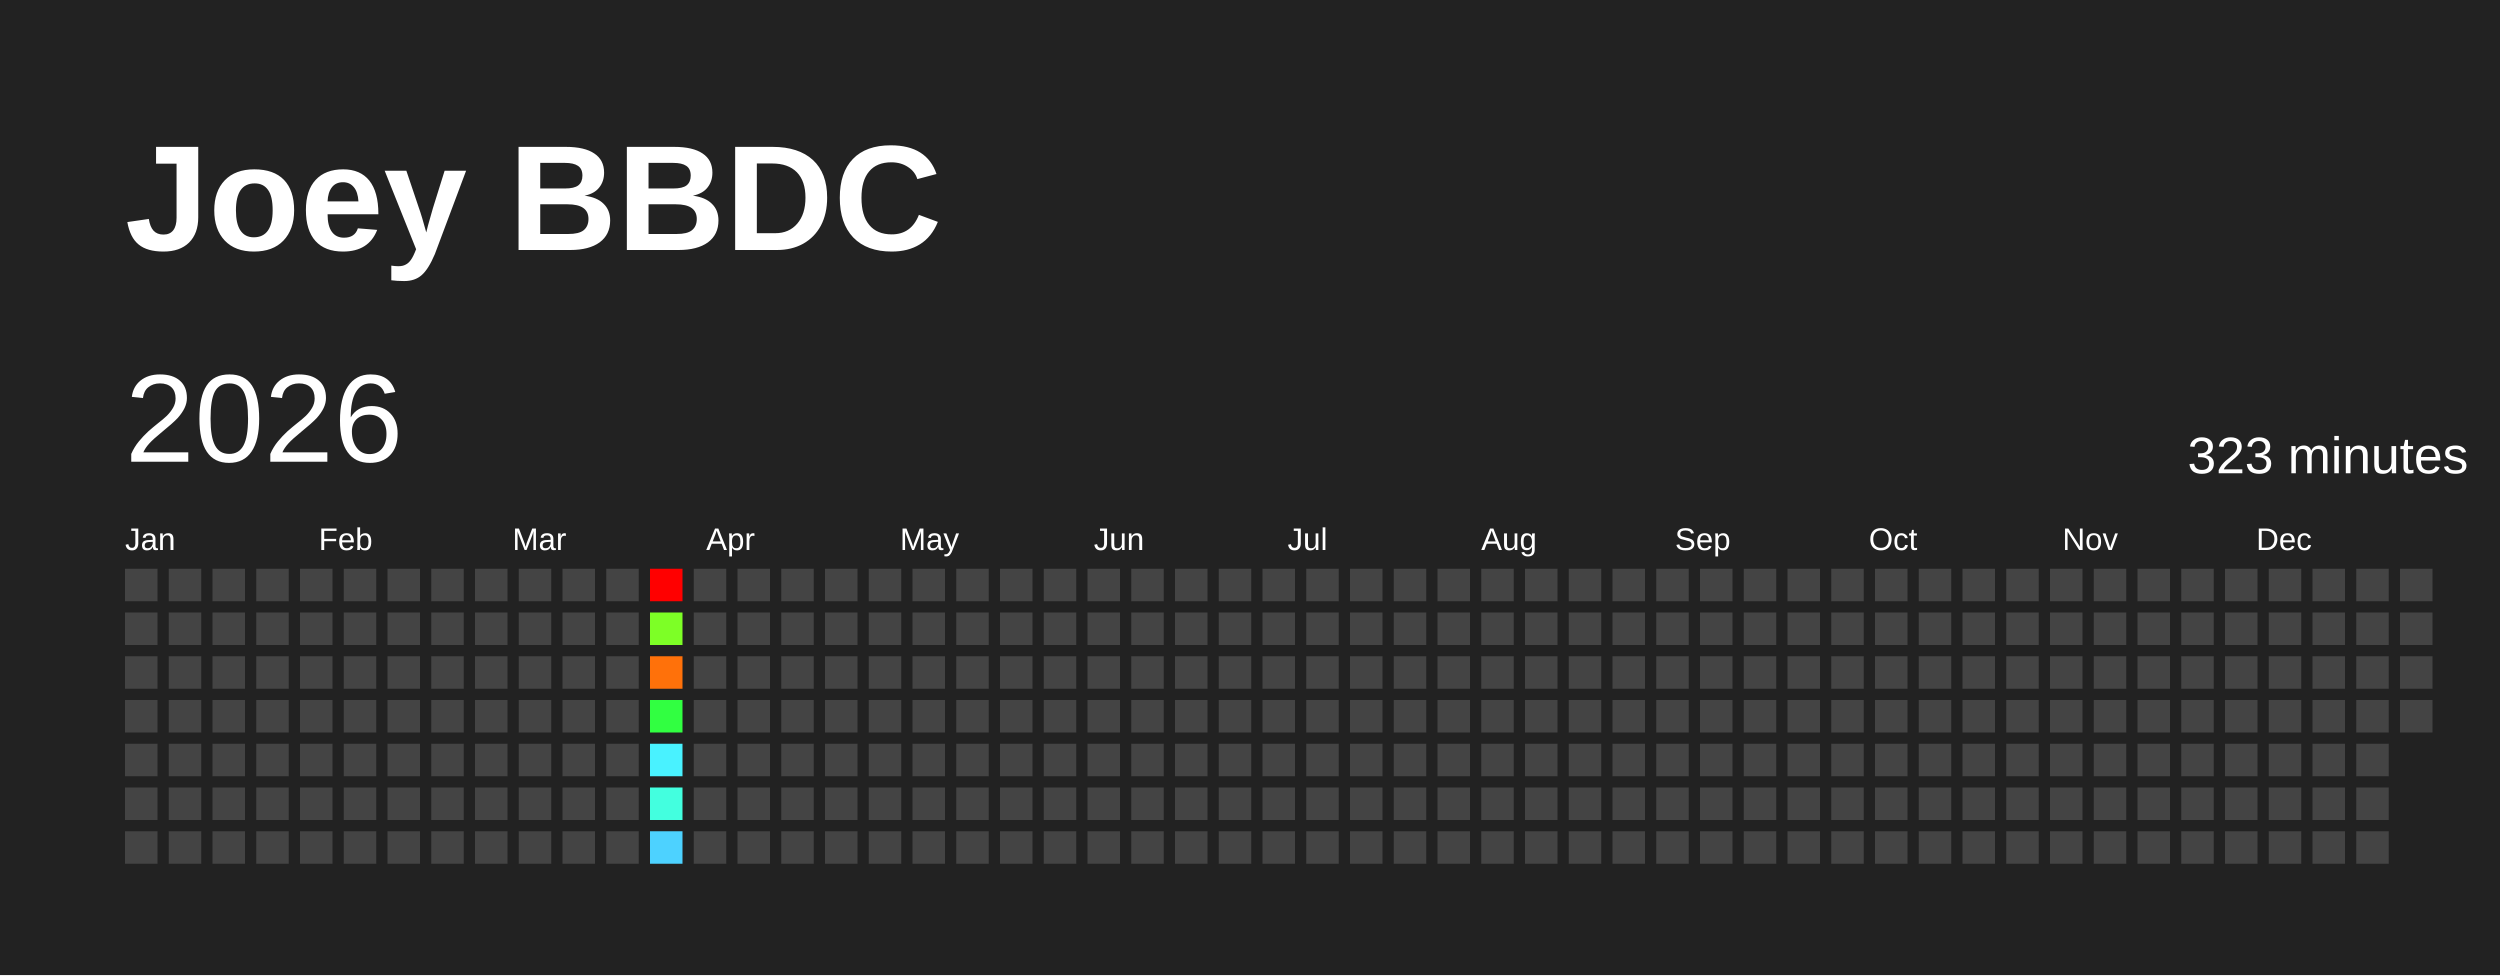
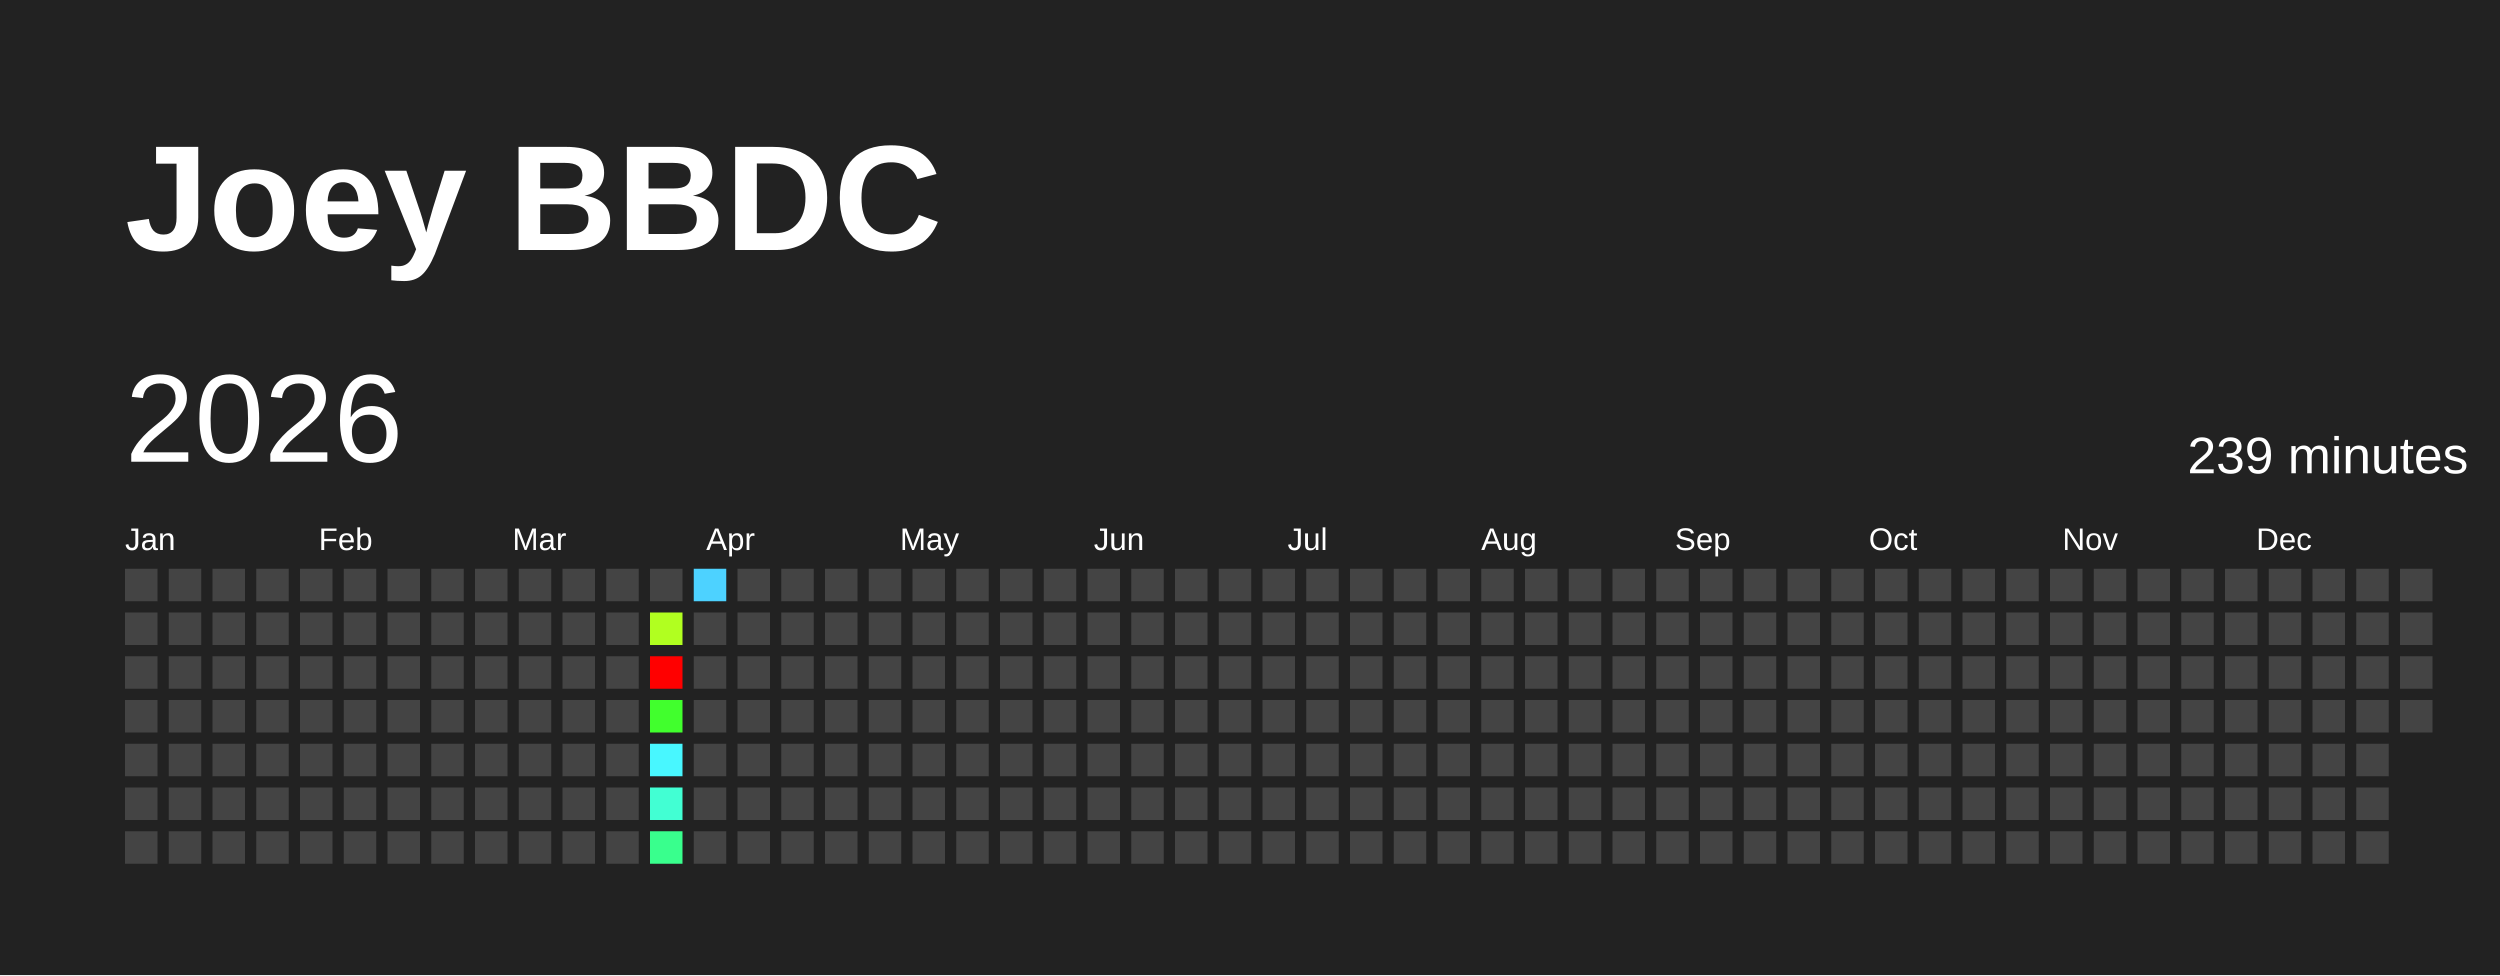
<svg xmlns="http://www.w3.org/2000/svg" baseProfile="full" height="78mm" version="1.1" viewBox="0,0,200,78" width="200mm">
  <defs />
  <rect fill="#222222" height="78" width="200" x="0" y="0" />
  <text fill="#FFFFFF" style="font-size:12px; font-family:Arial; font-weight:bold;" x="10" y="20">Joey BBDC</text>
  <text dominant-baseline="hanging" fill="#FFFFFF" style="font-size:10.0px; font-family:Arial;" x="10" y="30">2026</text>
-   <text dominant-baseline="hanging" fill="#FFFFFF" style="font-size:4.125px; font-family:Arial;" x="175" y="35">323 minutes</text>
+   <text dominant-baseline="hanging" fill="#FFFFFF" style="font-size:4.125px; font-family:Arial;" x="175" y="35">239 minutes</text>
  <text fill="#FFFFFF" style="font-size:2.5px; font-family:Arial" x="10.0" y="44">Jan</text>
  <text fill="#FFFFFF" style="font-size:2.5px; font-family:Arial" x="25.5" y="44">Feb</text>
  <text fill="#FFFFFF" style="font-size:2.5px; font-family:Arial" x="41.0" y="44">Mar</text>
  <text fill="#FFFFFF" style="font-size:2.5px; font-family:Arial" x="56.5" y="44">Apr</text>
  <text fill="#FFFFFF" style="font-size:2.5px; font-family:Arial" x="72.0" y="44">May</text>
  <text fill="#FFFFFF" style="font-size:2.5px; font-family:Arial" x="87.5" y="44">Jun</text>
  <text fill="#FFFFFF" style="font-size:2.5px; font-family:Arial" x="103.0" y="44">Jul</text>
  <text fill="#FFFFFF" style="font-size:2.5px; font-family:Arial" x="118.5" y="44">Aug</text>
  <text fill="#FFFFFF" style="font-size:2.5px; font-family:Arial" x="134.0" y="44">Sep</text>
  <text fill="#FFFFFF" style="font-size:2.5px; font-family:Arial" x="149.5" y="44">Oct</text>
  <text fill="#FFFFFF" style="font-size:2.5px; font-family:Arial" x="165.0" y="44">Nov</text>
  <text fill="#FFFFFF" style="font-size:2.5px; font-family:Arial" x="180.5" y="44">Dec</text>
  <rect fill="#444444" height="2.6" width="2.6" x="10.0" y="45.5" />
  <rect fill="#444444" height="2.6" width="2.6" x="10.0" y="49.0" />
  <rect fill="#444444" height="2.6" width="2.6" x="10.0" y="52.5" />
  <rect fill="#444444" height="2.6" width="2.6" x="10.0" y="56.0" />
  <rect fill="#444444" height="2.6" width="2.6" x="10.0" y="59.5" />
  <rect fill="#444444" height="2.6" width="2.6" x="10.0" y="63.0" />
  <rect fill="#444444" height="2.6" width="2.6" x="10.0" y="66.5" />
  <rect fill="#444444" height="2.6" width="2.6" x="13.5" y="45.5" />
  <rect fill="#444444" height="2.6" width="2.6" x="13.5" y="49.0" />
  <rect fill="#444444" height="2.6" width="2.6" x="13.5" y="52.5" />
  <rect fill="#444444" height="2.6" width="2.6" x="13.5" y="56.0" />
  <rect fill="#444444" height="2.6" width="2.6" x="13.5" y="59.5" />
  <rect fill="#444444" height="2.6" width="2.6" x="13.5" y="63.0" />
  <rect fill="#444444" height="2.6" width="2.6" x="13.5" y="66.5" />
  <rect fill="#444444" height="2.6" width="2.6" x="17.0" y="45.5" />
  <rect fill="#444444" height="2.6" width="2.6" x="17.0" y="49.0" />
  <rect fill="#444444" height="2.6" width="2.6" x="17.0" y="52.5" />
  <rect fill="#444444" height="2.6" width="2.6" x="17.0" y="56.0" />
  <rect fill="#444444" height="2.6" width="2.6" x="17.0" y="59.5" />
  <rect fill="#444444" height="2.6" width="2.6" x="17.0" y="63.0" />
  <rect fill="#444444" height="2.6" width="2.6" x="17.0" y="66.5" />
  <rect fill="#444444" height="2.6" width="2.6" x="20.5" y="45.5" />
  <rect fill="#444444" height="2.6" width="2.6" x="20.5" y="49.0" />
  <rect fill="#444444" height="2.6" width="2.6" x="20.5" y="52.5" />
  <rect fill="#444444" height="2.6" width="2.6" x="20.5" y="56.0" />
  <rect fill="#444444" height="2.6" width="2.6" x="20.5" y="59.5" />
  <rect fill="#444444" height="2.6" width="2.6" x="20.5" y="63.0" />
  <rect fill="#444444" height="2.6" width="2.6" x="20.5" y="66.5" />
  <rect fill="#444444" height="2.6" width="2.6" x="24.0" y="45.5" />
  <rect fill="#444444" height="2.6" width="2.6" x="24.0" y="49.0" />
  <rect fill="#444444" height="2.6" width="2.6" x="24.0" y="52.5" />
  <rect fill="#444444" height="2.6" width="2.6" x="24.0" y="56.0" />
  <rect fill="#444444" height="2.6" width="2.6" x="24.0" y="59.5" />
  <rect fill="#444444" height="2.6" width="2.6" x="24.0" y="63.0" />
  <rect fill="#444444" height="2.6" width="2.6" x="24.0" y="66.5" />
  <rect fill="#444444" height="2.6" width="2.6" x="27.5" y="45.5" />
  <rect fill="#444444" height="2.6" width="2.6" x="27.5" y="49.0" />
  <rect fill="#444444" height="2.6" width="2.6" x="27.5" y="52.5" />
  <rect fill="#444444" height="2.6" width="2.6" x="27.5" y="56.0" />
  <rect fill="#444444" height="2.6" width="2.6" x="27.5" y="59.5" />
  <rect fill="#444444" height="2.6" width="2.6" x="27.5" y="63.0" />
  <rect fill="#444444" height="2.6" width="2.6" x="27.5" y="66.5" />
  <rect fill="#444444" height="2.6" width="2.6" x="31.0" y="45.5" />
  <rect fill="#444444" height="2.6" width="2.6" x="31.0" y="49.0" />
  <rect fill="#444444" height="2.6" width="2.6" x="31.0" y="52.5" />
  <rect fill="#444444" height="2.6" width="2.6" x="31.0" y="56.0" />
  <rect fill="#444444" height="2.6" width="2.6" x="31.0" y="59.5" />
  <rect fill="#444444" height="2.6" width="2.6" x="31.0" y="63.0" />
  <rect fill="#444444" height="2.6" width="2.6" x="31.0" y="66.5" />
  <rect fill="#444444" height="2.6" width="2.6" x="34.5" y="45.5" />
  <rect fill="#444444" height="2.6" width="2.6" x="34.5" y="49.0" />
  <rect fill="#444444" height="2.6" width="2.6" x="34.5" y="52.5" />
  <rect fill="#444444" height="2.6" width="2.6" x="34.5" y="56.0" />
  <rect fill="#444444" height="2.6" width="2.6" x="34.5" y="59.5" />
  <rect fill="#444444" height="2.6" width="2.6" x="34.5" y="63.0" />
  <rect fill="#444444" height="2.6" width="2.6" x="34.5" y="66.5" />
  <rect fill="#444444" height="2.6" width="2.6" x="38.0" y="45.5" />
  <rect fill="#444444" height="2.6" width="2.6" x="38.0" y="49.0" />
  <rect fill="#444444" height="2.6" width="2.6" x="38.0" y="52.5" />
  <rect fill="#444444" height="2.6" width="2.6" x="38.0" y="56.0" />
  <rect fill="#444444" height="2.6" width="2.6" x="38.0" y="59.5" />
  <rect fill="#444444" height="2.6" width="2.6" x="38.0" y="63.0" />
  <rect fill="#444444" height="2.6" width="2.6" x="38.0" y="66.5" />
  <rect fill="#444444" height="2.6" width="2.6" x="41.5" y="45.5" />
  <rect fill="#444444" height="2.6" width="2.6" x="41.5" y="49.0" />
  <rect fill="#444444" height="2.6" width="2.6" x="41.5" y="52.5" />
  <rect fill="#444444" height="2.6" width="2.6" x="41.5" y="56.0" />
  <rect fill="#444444" height="2.6" width="2.6" x="41.5" y="59.5" />
  <rect fill="#444444" height="2.6" width="2.6" x="41.5" y="63.0" />
  <rect fill="#444444" height="2.6" width="2.6" x="41.5" y="66.5" />
  <rect fill="#444444" height="2.6" width="2.6" x="45.0" y="45.5" />
  <rect fill="#444444" height="2.6" width="2.6" x="45.0" y="49.0" />
  <rect fill="#444444" height="2.6" width="2.6" x="45.0" y="52.5" />
  <rect fill="#444444" height="2.6" width="2.6" x="45.0" y="56.0" />
  <rect fill="#444444" height="2.6" width="2.6" x="45.0" y="59.5" />
  <rect fill="#444444" height="2.6" width="2.6" x="45.0" y="63.0" />
  <rect fill="#444444" height="2.6" width="2.6" x="45.0" y="66.5" />
  <rect fill="#444444" height="2.6" width="2.6" x="48.5" y="45.5" />
  <rect fill="#444444" height="2.6" width="2.6" x="48.5" y="49.0" />
  <rect fill="#444444" height="2.6" width="2.6" x="48.5" y="52.5" />
  <rect fill="#444444" height="2.6" width="2.6" x="48.5" y="56.0" />
  <rect fill="#444444" height="2.6" width="2.6" x="48.5" y="59.5" />
  <rect fill="#444444" height="2.6" width="2.6" x="48.5" y="63.0" />
  <rect fill="#444444" height="2.6" width="2.6" x="48.5" y="66.5" />
-   <rect fill="red" height="2.6" width="2.6" x="52.0" y="45.5" />
-   <rect fill="#7dff26" height="2.6" width="2.6" x="52.0" y="49.0" />
-   <rect fill="#ff710a" height="2.6" width="2.6" x="52.0" y="52.5" />
-   <rect fill="#31ff41" height="2.6" width="2.6" x="52.0" y="56.0" />
-   <rect fill="#49f2ff" height="2.6" width="2.6" x="52.0" y="59.5" />
-   <rect fill="#43ffdf" height="2.6" width="2.6" x="52.0" y="63.0" />
-   <rect fill="#4dd2ff" height="2.6" width="2.6" x="52.0" y="66.5" />
-   <rect fill="#444444" height="2.6" width="2.6" x="55.5" y="45.5" />
+   <rect fill="#444444" height="2.6" width="2.6" x="52.0" y="45.5" />
+   <rect fill="#b1ff20" height="2.6" width="2.6" x="52.0" y="49.0" />
+   <rect fill="red" height="2.6" width="2.6" x="52.0" y="52.5" />
+   <rect fill="#41ff2d" height="2.6" width="2.6" x="52.0" y="56.0" />
+   <rect fill="#48f7ff" height="2.6" width="2.6" x="52.0" y="59.5" />
+   <rect fill="#42ffd3" height="2.6" width="2.6" x="52.0" y="63.0" />
+   <rect fill="#39ff8d" height="2.6" width="2.6" x="52.0" y="66.5" />
+   <rect fill="#4dd2ff" height="2.6" width="2.6" x="55.5" y="45.5" />
  <rect fill="#444444" height="2.6" width="2.6" x="55.5" y="49.0" />
  <rect fill="#444444" height="2.6" width="2.6" x="55.5" y="52.5" />
  <rect fill="#444444" height="2.6" width="2.6" x="55.5" y="56.0" />
  <rect fill="#444444" height="2.6" width="2.6" x="55.5" y="59.5" />
  <rect fill="#444444" height="2.6" width="2.6" x="55.5" y="63.0" />
  <rect fill="#444444" height="2.6" width="2.6" x="55.5" y="66.5" />
  <rect fill="#444444" height="2.6" width="2.6" x="59.0" y="45.5" />
  <rect fill="#444444" height="2.6" width="2.6" x="59.0" y="49.0" />
  <rect fill="#444444" height="2.6" width="2.6" x="59.0" y="52.5" />
  <rect fill="#444444" height="2.6" width="2.6" x="59.0" y="56.0" />
  <rect fill="#444444" height="2.6" width="2.6" x="59.0" y="59.5" />
  <rect fill="#444444" height="2.6" width="2.6" x="59.0" y="63.0" />
  <rect fill="#444444" height="2.6" width="2.6" x="59.0" y="66.5" />
  <rect fill="#444444" height="2.6" width="2.6" x="62.5" y="45.5" />
  <rect fill="#444444" height="2.6" width="2.6" x="62.5" y="49.0" />
  <rect fill="#444444" height="2.6" width="2.6" x="62.5" y="52.5" />
  <rect fill="#444444" height="2.6" width="2.6" x="62.5" y="56.0" />
  <rect fill="#444444" height="2.6" width="2.6" x="62.5" y="59.5" />
  <rect fill="#444444" height="2.6" width="2.6" x="62.5" y="63.0" />
  <rect fill="#444444" height="2.6" width="2.6" x="62.5" y="66.5" />
  <rect fill="#444444" height="2.6" width="2.6" x="66.0" y="45.5" />
  <rect fill="#444444" height="2.6" width="2.6" x="66.0" y="49.0" />
  <rect fill="#444444" height="2.6" width="2.6" x="66.0" y="52.5" />
  <rect fill="#444444" height="2.6" width="2.6" x="66.0" y="56.0" />
  <rect fill="#444444" height="2.6" width="2.6" x="66.0" y="59.5" />
  <rect fill="#444444" height="2.6" width="2.6" x="66.0" y="63.0" />
  <rect fill="#444444" height="2.6" width="2.6" x="66.0" y="66.5" />
  <rect fill="#444444" height="2.6" width="2.6" x="69.5" y="45.5" />
  <rect fill="#444444" height="2.6" width="2.6" x="69.5" y="49.0" />
  <rect fill="#444444" height="2.6" width="2.6" x="69.5" y="52.5" />
  <rect fill="#444444" height="2.6" width="2.6" x="69.5" y="56.0" />
  <rect fill="#444444" height="2.6" width="2.6" x="69.5" y="59.5" />
  <rect fill="#444444" height="2.6" width="2.6" x="69.5" y="63.0" />
  <rect fill="#444444" height="2.6" width="2.6" x="69.5" y="66.5" />
  <rect fill="#444444" height="2.6" width="2.6" x="73.0" y="45.5" />
  <rect fill="#444444" height="2.6" width="2.6" x="73.0" y="49.0" />
  <rect fill="#444444" height="2.6" width="2.6" x="73.0" y="52.5" />
  <rect fill="#444444" height="2.6" width="2.6" x="73.0" y="56.0" />
  <rect fill="#444444" height="2.6" width="2.6" x="73.0" y="59.5" />
  <rect fill="#444444" height="2.6" width="2.6" x="73.0" y="63.0" />
  <rect fill="#444444" height="2.6" width="2.6" x="73.0" y="66.5" />
  <rect fill="#444444" height="2.6" width="2.6" x="76.5" y="45.5" />
  <rect fill="#444444" height="2.6" width="2.6" x="76.5" y="49.0" />
  <rect fill="#444444" height="2.6" width="2.6" x="76.5" y="52.5" />
  <rect fill="#444444" height="2.6" width="2.6" x="76.5" y="56.0" />
  <rect fill="#444444" height="2.6" width="2.6" x="76.5" y="59.5" />
  <rect fill="#444444" height="2.6" width="2.6" x="76.5" y="63.0" />
  <rect fill="#444444" height="2.6" width="2.6" x="76.5" y="66.5" />
  <rect fill="#444444" height="2.6" width="2.6" x="80.0" y="45.5" />
  <rect fill="#444444" height="2.6" width="2.6" x="80.0" y="49.0" />
  <rect fill="#444444" height="2.6" width="2.6" x="80.0" y="52.5" />
  <rect fill="#444444" height="2.6" width="2.6" x="80.0" y="56.0" />
  <rect fill="#444444" height="2.6" width="2.6" x="80.0" y="59.5" />
  <rect fill="#444444" height="2.6" width="2.6" x="80.0" y="63.0" />
  <rect fill="#444444" height="2.6" width="2.6" x="80.0" y="66.5" />
  <rect fill="#444444" height="2.6" width="2.6" x="83.5" y="45.5" />
  <rect fill="#444444" height="2.6" width="2.6" x="83.5" y="49.0" />
  <rect fill="#444444" height="2.6" width="2.6" x="83.5" y="52.5" />
  <rect fill="#444444" height="2.6" width="2.6" x="83.5" y="56.0" />
  <rect fill="#444444" height="2.6" width="2.6" x="83.5" y="59.5" />
  <rect fill="#444444" height="2.6" width="2.6" x="83.5" y="63.0" />
  <rect fill="#444444" height="2.6" width="2.6" x="83.5" y="66.5" />
  <rect fill="#444444" height="2.6" width="2.6" x="87.0" y="45.5" />
  <rect fill="#444444" height="2.6" width="2.6" x="87.0" y="49.0" />
  <rect fill="#444444" height="2.6" width="2.6" x="87.0" y="52.5" />
  <rect fill="#444444" height="2.6" width="2.6" x="87.0" y="56.0" />
  <rect fill="#444444" height="2.6" width="2.6" x="87.0" y="59.5" />
  <rect fill="#444444" height="2.6" width="2.6" x="87.0" y="63.0" />
  <rect fill="#444444" height="2.6" width="2.6" x="87.0" y="66.5" />
  <rect fill="#444444" height="2.6" width="2.6" x="90.5" y="45.5" />
  <rect fill="#444444" height="2.6" width="2.6" x="90.5" y="49.0" />
  <rect fill="#444444" height="2.6" width="2.6" x="90.5" y="52.5" />
  <rect fill="#444444" height="2.6" width="2.6" x="90.5" y="56.0" />
  <rect fill="#444444" height="2.6" width="2.6" x="90.5" y="59.5" />
  <rect fill="#444444" height="2.6" width="2.6" x="90.5" y="63.0" />
  <rect fill="#444444" height="2.6" width="2.6" x="90.5" y="66.5" />
  <rect fill="#444444" height="2.6" width="2.6" x="94.0" y="45.5" />
  <rect fill="#444444" height="2.6" width="2.6" x="94.0" y="49.0" />
  <rect fill="#444444" height="2.6" width="2.6" x="94.0" y="52.5" />
  <rect fill="#444444" height="2.6" width="2.6" x="94.0" y="56.0" />
  <rect fill="#444444" height="2.6" width="2.6" x="94.0" y="59.5" />
  <rect fill="#444444" height="2.6" width="2.6" x="94.0" y="63.0" />
  <rect fill="#444444" height="2.6" width="2.6" x="94.0" y="66.5" />
  <rect fill="#444444" height="2.6" width="2.6" x="97.5" y="45.5" />
  <rect fill="#444444" height="2.6" width="2.6" x="97.5" y="49.0" />
  <rect fill="#444444" height="2.6" width="2.6" x="97.5" y="52.5" />
  <rect fill="#444444" height="2.6" width="2.6" x="97.5" y="56.0" />
  <rect fill="#444444" height="2.6" width="2.6" x="97.5" y="59.5" />
  <rect fill="#444444" height="2.6" width="2.6" x="97.5" y="63.0" />
  <rect fill="#444444" height="2.6" width="2.6" x="97.5" y="66.5" />
  <rect fill="#444444" height="2.6" width="2.6" x="101.0" y="45.5" />
  <rect fill="#444444" height="2.6" width="2.6" x="101.0" y="49.0" />
  <rect fill="#444444" height="2.6" width="2.6" x="101.0" y="52.5" />
  <rect fill="#444444" height="2.6" width="2.6" x="101.0" y="56.0" />
  <rect fill="#444444" height="2.6" width="2.6" x="101.0" y="59.5" />
  <rect fill="#444444" height="2.6" width="2.6" x="101.0" y="63.0" />
  <rect fill="#444444" height="2.6" width="2.6" x="101.0" y="66.5" />
  <rect fill="#444444" height="2.6" width="2.6" x="104.5" y="45.5" />
  <rect fill="#444444" height="2.6" width="2.6" x="104.5" y="49.0" />
  <rect fill="#444444" height="2.6" width="2.6" x="104.5" y="52.5" />
  <rect fill="#444444" height="2.6" width="2.6" x="104.5" y="56.0" />
  <rect fill="#444444" height="2.6" width="2.6" x="104.5" y="59.5" />
  <rect fill="#444444" height="2.6" width="2.6" x="104.5" y="63.0" />
  <rect fill="#444444" height="2.6" width="2.6" x="104.5" y="66.5" />
  <rect fill="#444444" height="2.6" width="2.6" x="108.0" y="45.5" />
  <rect fill="#444444" height="2.6" width="2.6" x="108.0" y="49.0" />
  <rect fill="#444444" height="2.6" width="2.6" x="108.0" y="52.5" />
  <rect fill="#444444" height="2.6" width="2.6" x="108.0" y="56.0" />
  <rect fill="#444444" height="2.6" width="2.6" x="108.0" y="59.5" />
  <rect fill="#444444" height="2.6" width="2.6" x="108.0" y="63.0" />
  <rect fill="#444444" height="2.6" width="2.6" x="108.0" y="66.5" />
  <rect fill="#444444" height="2.6" width="2.6" x="111.5" y="45.5" />
  <rect fill="#444444" height="2.6" width="2.6" x="111.5" y="49.0" />
  <rect fill="#444444" height="2.6" width="2.6" x="111.5" y="52.5" />
  <rect fill="#444444" height="2.6" width="2.6" x="111.5" y="56.0" />
  <rect fill="#444444" height="2.6" width="2.6" x="111.5" y="59.5" />
  <rect fill="#444444" height="2.6" width="2.6" x="111.5" y="63.0" />
  <rect fill="#444444" height="2.6" width="2.6" x="111.5" y="66.5" />
  <rect fill="#444444" height="2.6" width="2.6" x="115.0" y="45.5" />
  <rect fill="#444444" height="2.6" width="2.6" x="115.0" y="49.0" />
  <rect fill="#444444" height="2.6" width="2.6" x="115.0" y="52.5" />
  <rect fill="#444444" height="2.6" width="2.6" x="115.0" y="56.0" />
  <rect fill="#444444" height="2.6" width="2.6" x="115.0" y="59.5" />
  <rect fill="#444444" height="2.6" width="2.6" x="115.0" y="63.0" />
  <rect fill="#444444" height="2.6" width="2.6" x="115.0" y="66.5" />
  <rect fill="#444444" height="2.6" width="2.6" x="118.5" y="45.5" />
  <rect fill="#444444" height="2.6" width="2.6" x="118.5" y="49.0" />
  <rect fill="#444444" height="2.6" width="2.6" x="118.5" y="52.5" />
  <rect fill="#444444" height="2.6" width="2.6" x="118.5" y="56.0" />
  <rect fill="#444444" height="2.6" width="2.6" x="118.5" y="59.5" />
  <rect fill="#444444" height="2.6" width="2.6" x="118.5" y="63.0" />
  <rect fill="#444444" height="2.6" width="2.6" x="118.5" y="66.5" />
  <rect fill="#444444" height="2.6" width="2.6" x="122.0" y="45.5" />
  <rect fill="#444444" height="2.6" width="2.6" x="122.0" y="49.0" />
  <rect fill="#444444" height="2.6" width="2.6" x="122.0" y="52.5" />
  <rect fill="#444444" height="2.6" width="2.6" x="122.0" y="56.0" />
  <rect fill="#444444" height="2.6" width="2.6" x="122.0" y="59.5" />
  <rect fill="#444444" height="2.6" width="2.6" x="122.0" y="63.0" />
  <rect fill="#444444" height="2.6" width="2.6" x="122.0" y="66.5" />
  <rect fill="#444444" height="2.6" width="2.6" x="125.5" y="45.5" />
  <rect fill="#444444" height="2.6" width="2.6" x="125.5" y="49.0" />
  <rect fill="#444444" height="2.6" width="2.6" x="125.5" y="52.5" />
  <rect fill="#444444" height="2.6" width="2.6" x="125.5" y="56.0" />
  <rect fill="#444444" height="2.6" width="2.6" x="125.5" y="59.5" />
  <rect fill="#444444" height="2.6" width="2.6" x="125.5" y="63.0" />
  <rect fill="#444444" height="2.6" width="2.6" x="125.5" y="66.5" />
  <rect fill="#444444" height="2.6" width="2.6" x="129.0" y="45.5" />
  <rect fill="#444444" height="2.6" width="2.6" x="129.0" y="49.0" />
  <rect fill="#444444" height="2.6" width="2.6" x="129.0" y="52.5" />
  <rect fill="#444444" height="2.6" width="2.6" x="129.0" y="56.0" />
  <rect fill="#444444" height="2.6" width="2.6" x="129.0" y="59.5" />
  <rect fill="#444444" height="2.6" width="2.6" x="129.0" y="63.0" />
  <rect fill="#444444" height="2.6" width="2.6" x="129.0" y="66.5" />
  <rect fill="#444444" height="2.6" width="2.6" x="132.5" y="45.5" />
  <rect fill="#444444" height="2.6" width="2.6" x="132.5" y="49.0" />
  <rect fill="#444444" height="2.6" width="2.6" x="132.5" y="52.5" />
  <rect fill="#444444" height="2.6" width="2.6" x="132.5" y="56.0" />
  <rect fill="#444444" height="2.6" width="2.6" x="132.5" y="59.5" />
  <rect fill="#444444" height="2.6" width="2.6" x="132.5" y="63.0" />
  <rect fill="#444444" height="2.6" width="2.6" x="132.5" y="66.5" />
  <rect fill="#444444" height="2.6" width="2.6" x="136.0" y="45.5" />
  <rect fill="#444444" height="2.6" width="2.6" x="136.0" y="49.0" />
  <rect fill="#444444" height="2.6" width="2.6" x="136.0" y="52.5" />
  <rect fill="#444444" height="2.6" width="2.6" x="136.0" y="56.0" />
  <rect fill="#444444" height="2.6" width="2.6" x="136.0" y="59.5" />
  <rect fill="#444444" height="2.6" width="2.6" x="136.0" y="63.0" />
  <rect fill="#444444" height="2.6" width="2.6" x="136.0" y="66.5" />
  <rect fill="#444444" height="2.6" width="2.6" x="139.5" y="45.5" />
  <rect fill="#444444" height="2.6" width="2.6" x="139.5" y="49.0" />
  <rect fill="#444444" height="2.6" width="2.6" x="139.5" y="52.5" />
  <rect fill="#444444" height="2.6" width="2.6" x="139.5" y="56.0" />
  <rect fill="#444444" height="2.6" width="2.6" x="139.5" y="59.5" />
  <rect fill="#444444" height="2.6" width="2.6" x="139.5" y="63.0" />
  <rect fill="#444444" height="2.6" width="2.6" x="139.5" y="66.5" />
  <rect fill="#444444" height="2.6" width="2.6" x="143.0" y="45.5" />
  <rect fill="#444444" height="2.6" width="2.6" x="143.0" y="49.0" />
  <rect fill="#444444" height="2.6" width="2.6" x="143.0" y="52.5" />
  <rect fill="#444444" height="2.6" width="2.6" x="143.0" y="56.0" />
  <rect fill="#444444" height="2.6" width="2.6" x="143.0" y="59.5" />
  <rect fill="#444444" height="2.6" width="2.6" x="143.0" y="63.0" />
  <rect fill="#444444" height="2.6" width="2.6" x="143.0" y="66.5" />
  <rect fill="#444444" height="2.6" width="2.6" x="146.5" y="45.5" />
  <rect fill="#444444" height="2.6" width="2.6" x="146.5" y="49.0" />
  <rect fill="#444444" height="2.6" width="2.6" x="146.5" y="52.5" />
  <rect fill="#444444" height="2.6" width="2.6" x="146.5" y="56.0" />
  <rect fill="#444444" height="2.6" width="2.6" x="146.5" y="59.5" />
  <rect fill="#444444" height="2.6" width="2.6" x="146.5" y="63.0" />
  <rect fill="#444444" height="2.6" width="2.6" x="146.5" y="66.5" />
  <rect fill="#444444" height="2.6" width="2.6" x="150.0" y="45.5" />
  <rect fill="#444444" height="2.6" width="2.6" x="150.0" y="49.0" />
  <rect fill="#444444" height="2.6" width="2.6" x="150.0" y="52.5" />
  <rect fill="#444444" height="2.6" width="2.6" x="150.0" y="56.0" />
  <rect fill="#444444" height="2.6" width="2.6" x="150.0" y="59.5" />
  <rect fill="#444444" height="2.6" width="2.6" x="150.0" y="63.0" />
  <rect fill="#444444" height="2.6" width="2.6" x="150.0" y="66.5" />
  <rect fill="#444444" height="2.6" width="2.6" x="153.5" y="45.5" />
  <rect fill="#444444" height="2.6" width="2.6" x="153.5" y="49.0" />
  <rect fill="#444444" height="2.6" width="2.6" x="153.5" y="52.5" />
  <rect fill="#444444" height="2.6" width="2.6" x="153.5" y="56.0" />
  <rect fill="#444444" height="2.6" width="2.6" x="153.5" y="59.5" />
  <rect fill="#444444" height="2.6" width="2.6" x="153.5" y="63.0" />
  <rect fill="#444444" height="2.6" width="2.6" x="153.5" y="66.5" />
  <rect fill="#444444" height="2.6" width="2.6" x="157.0" y="45.5" />
  <rect fill="#444444" height="2.6" width="2.6" x="157.0" y="49.0" />
  <rect fill="#444444" height="2.6" width="2.6" x="157.0" y="52.5" />
  <rect fill="#444444" height="2.6" width="2.6" x="157.0" y="56.0" />
  <rect fill="#444444" height="2.6" width="2.6" x="157.0" y="59.5" />
  <rect fill="#444444" height="2.6" width="2.6" x="157.0" y="63.0" />
  <rect fill="#444444" height="2.6" width="2.6" x="157.0" y="66.5" />
  <rect fill="#444444" height="2.6" width="2.6" x="160.5" y="45.5" />
  <rect fill="#444444" height="2.6" width="2.6" x="160.5" y="49.0" />
  <rect fill="#444444" height="2.6" width="2.6" x="160.5" y="52.5" />
  <rect fill="#444444" height="2.6" width="2.6" x="160.5" y="56.0" />
  <rect fill="#444444" height="2.6" width="2.6" x="160.5" y="59.5" />
  <rect fill="#444444" height="2.6" width="2.6" x="160.5" y="63.0" />
  <rect fill="#444444" height="2.6" width="2.6" x="160.5" y="66.5" />
  <rect fill="#444444" height="2.6" width="2.6" x="164.0" y="45.5" />
  <rect fill="#444444" height="2.6" width="2.6" x="164.0" y="49.0" />
  <rect fill="#444444" height="2.6" width="2.6" x="164.0" y="52.5" />
  <rect fill="#444444" height="2.6" width="2.6" x="164.0" y="56.0" />
  <rect fill="#444444" height="2.6" width="2.6" x="164.0" y="59.5" />
  <rect fill="#444444" height="2.6" width="2.6" x="164.0" y="63.0" />
  <rect fill="#444444" height="2.6" width="2.6" x="164.0" y="66.5" />
  <rect fill="#444444" height="2.6" width="2.6" x="167.5" y="45.5" />
  <rect fill="#444444" height="2.6" width="2.6" x="167.5" y="49.0" />
  <rect fill="#444444" height="2.6" width="2.6" x="167.5" y="52.5" />
  <rect fill="#444444" height="2.6" width="2.6" x="167.5" y="56.0" />
  <rect fill="#444444" height="2.6" width="2.6" x="167.5" y="59.5" />
  <rect fill="#444444" height="2.6" width="2.6" x="167.5" y="63.0" />
  <rect fill="#444444" height="2.6" width="2.6" x="167.5" y="66.5" />
  <rect fill="#444444" height="2.6" width="2.6" x="171.0" y="45.5" />
  <rect fill="#444444" height="2.6" width="2.6" x="171.0" y="49.0" />
  <rect fill="#444444" height="2.6" width="2.6" x="171.0" y="52.5" />
  <rect fill="#444444" height="2.6" width="2.6" x="171.0" y="56.0" />
  <rect fill="#444444" height="2.6" width="2.6" x="171.0" y="59.5" />
  <rect fill="#444444" height="2.6" width="2.6" x="171.0" y="63.0" />
  <rect fill="#444444" height="2.6" width="2.6" x="171.0" y="66.5" />
  <rect fill="#444444" height="2.6" width="2.6" x="174.5" y="45.5" />
  <rect fill="#444444" height="2.6" width="2.6" x="174.5" y="49.0" />
  <rect fill="#444444" height="2.6" width="2.6" x="174.5" y="52.5" />
  <rect fill="#444444" height="2.6" width="2.6" x="174.5" y="56.0" />
  <rect fill="#444444" height="2.6" width="2.6" x="174.5" y="59.5" />
  <rect fill="#444444" height="2.6" width="2.6" x="174.5" y="63.0" />
  <rect fill="#444444" height="2.6" width="2.6" x="174.5" y="66.5" />
  <rect fill="#444444" height="2.6" width="2.6" x="178.0" y="45.5" />
  <rect fill="#444444" height="2.6" width="2.6" x="178.0" y="49.0" />
  <rect fill="#444444" height="2.6" width="2.6" x="178.0" y="52.5" />
  <rect fill="#444444" height="2.6" width="2.6" x="178.0" y="56.0" />
  <rect fill="#444444" height="2.6" width="2.6" x="178.0" y="59.5" />
  <rect fill="#444444" height="2.6" width="2.6" x="178.0" y="63.0" />
  <rect fill="#444444" height="2.6" width="2.6" x="178.0" y="66.5" />
  <rect fill="#444444" height="2.6" width="2.6" x="181.5" y="45.5" />
  <rect fill="#444444" height="2.6" width="2.6" x="181.5" y="49.0" />
  <rect fill="#444444" height="2.6" width="2.6" x="181.5" y="52.5" />
  <rect fill="#444444" height="2.6" width="2.6" x="181.5" y="56.0" />
  <rect fill="#444444" height="2.6" width="2.6" x="181.5" y="59.5" />
  <rect fill="#444444" height="2.6" width="2.6" x="181.5" y="63.0" />
  <rect fill="#444444" height="2.6" width="2.6" x="181.5" y="66.5" />
  <rect fill="#444444" height="2.6" width="2.6" x="185.0" y="45.5" />
  <rect fill="#444444" height="2.6" width="2.6" x="185.0" y="49.0" />
  <rect fill="#444444" height="2.6" width="2.6" x="185.0" y="52.5" />
  <rect fill="#444444" height="2.6" width="2.6" x="185.0" y="56.0" />
  <rect fill="#444444" height="2.6" width="2.6" x="185.0" y="59.5" />
  <rect fill="#444444" height="2.6" width="2.6" x="185.0" y="63.0" />
  <rect fill="#444444" height="2.6" width="2.6" x="185.0" y="66.5" />
  <rect fill="#444444" height="2.6" width="2.6" x="188.5" y="45.5" />
  <rect fill="#444444" height="2.6" width="2.6" x="188.5" y="49.0" />
  <rect fill="#444444" height="2.6" width="2.6" x="188.5" y="52.5" />
  <rect fill="#444444" height="2.6" width="2.6" x="188.5" y="56.0" />
  <rect fill="#444444" height="2.6" width="2.6" x="188.5" y="59.5" />
  <rect fill="#444444" height="2.6" width="2.6" x="188.5" y="63.0" />
  <rect fill="#444444" height="2.6" width="2.6" x="188.5" y="66.5" />
  <rect fill="#444444" height="2.6" width="2.6" x="192.0" y="45.5" />
  <rect fill="#444444" height="2.6" width="2.6" x="192.0" y="49.0" />
  <rect fill="#444444" height="2.6" width="2.6" x="192.0" y="52.5" />
  <rect fill="#444444" height="2.6" width="2.6" x="192.0" y="56.0" />
</svg>
